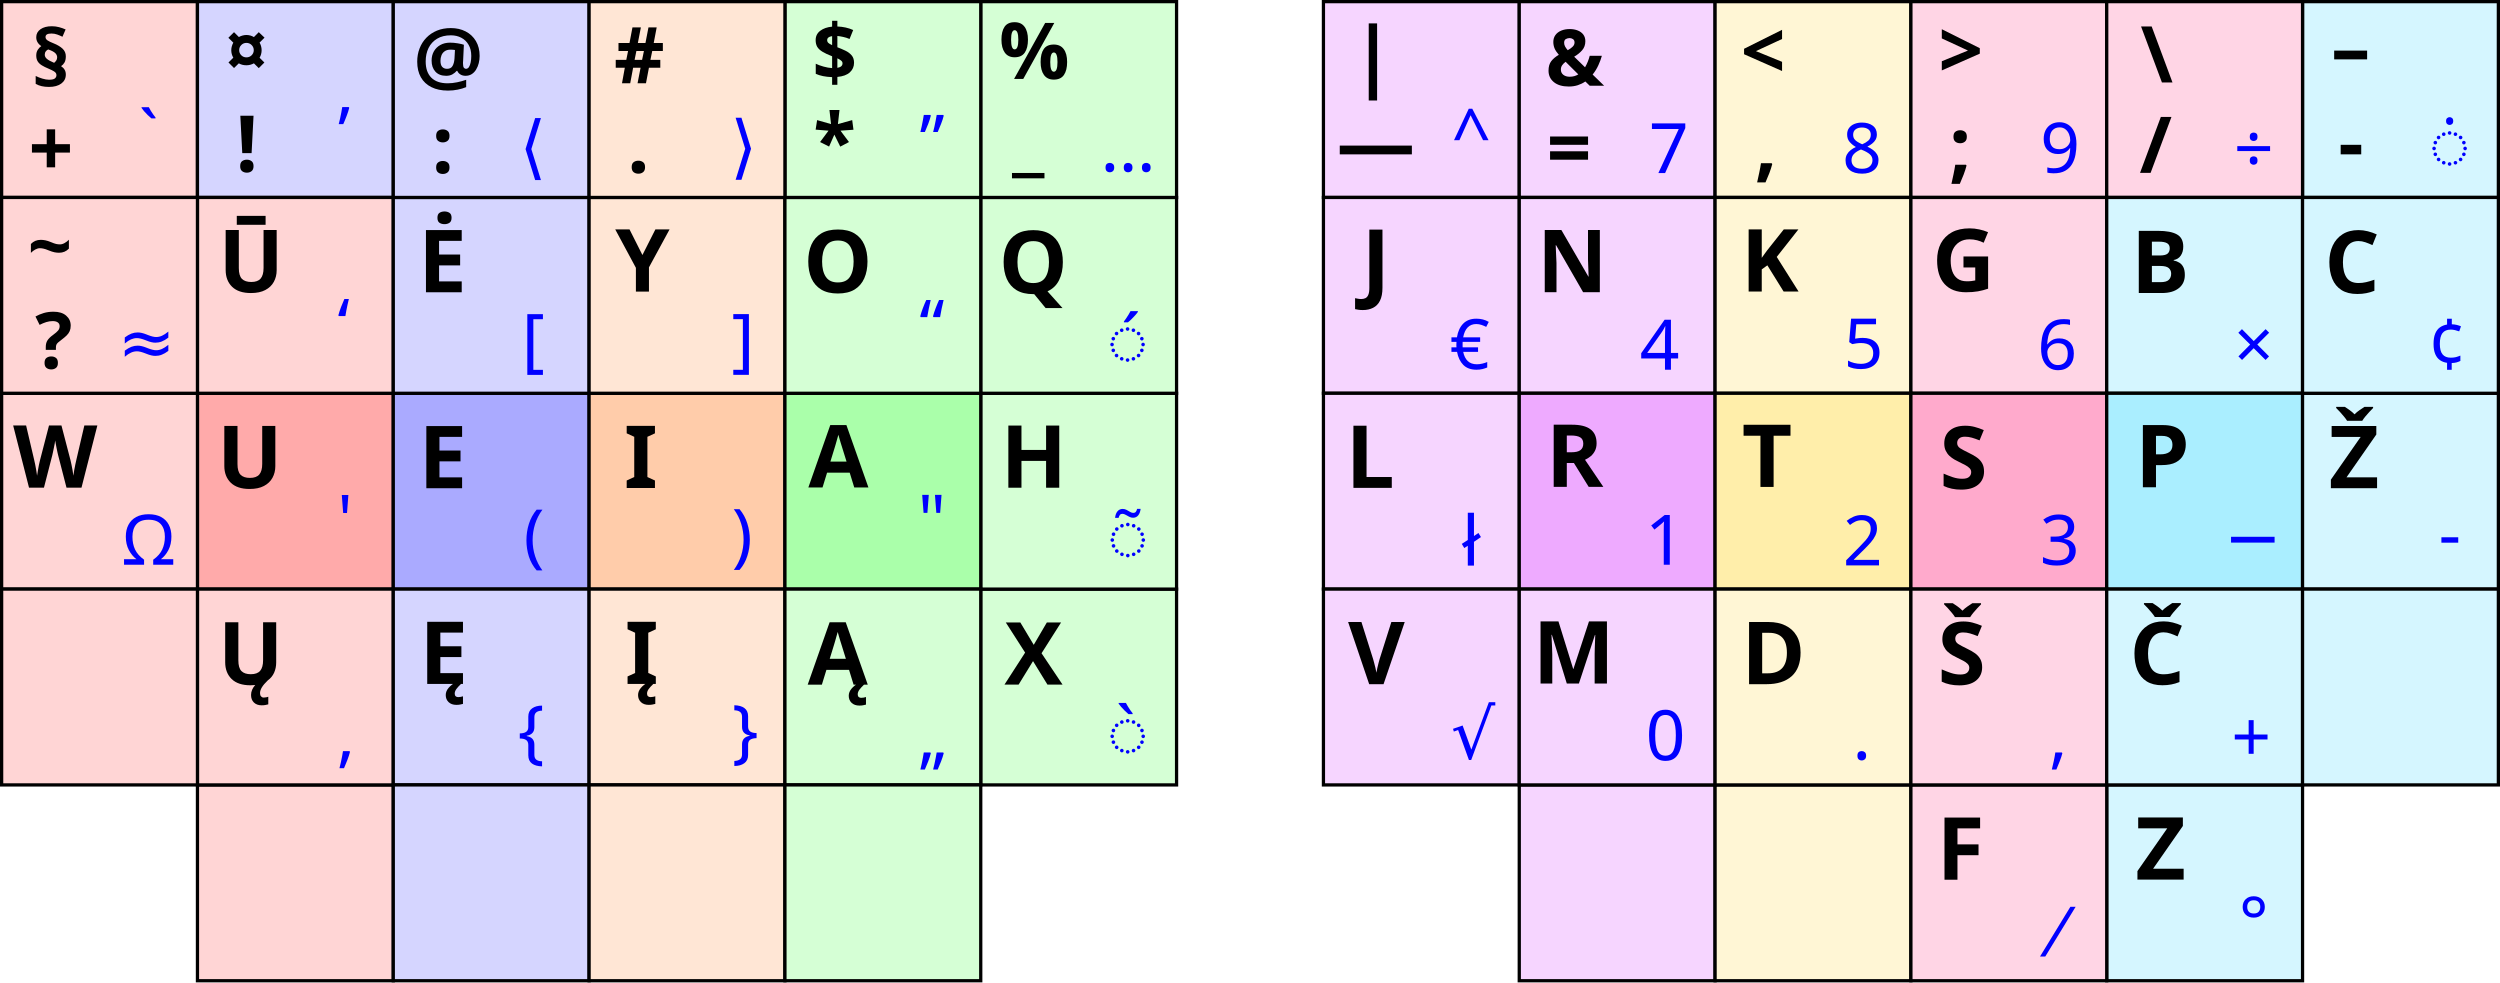
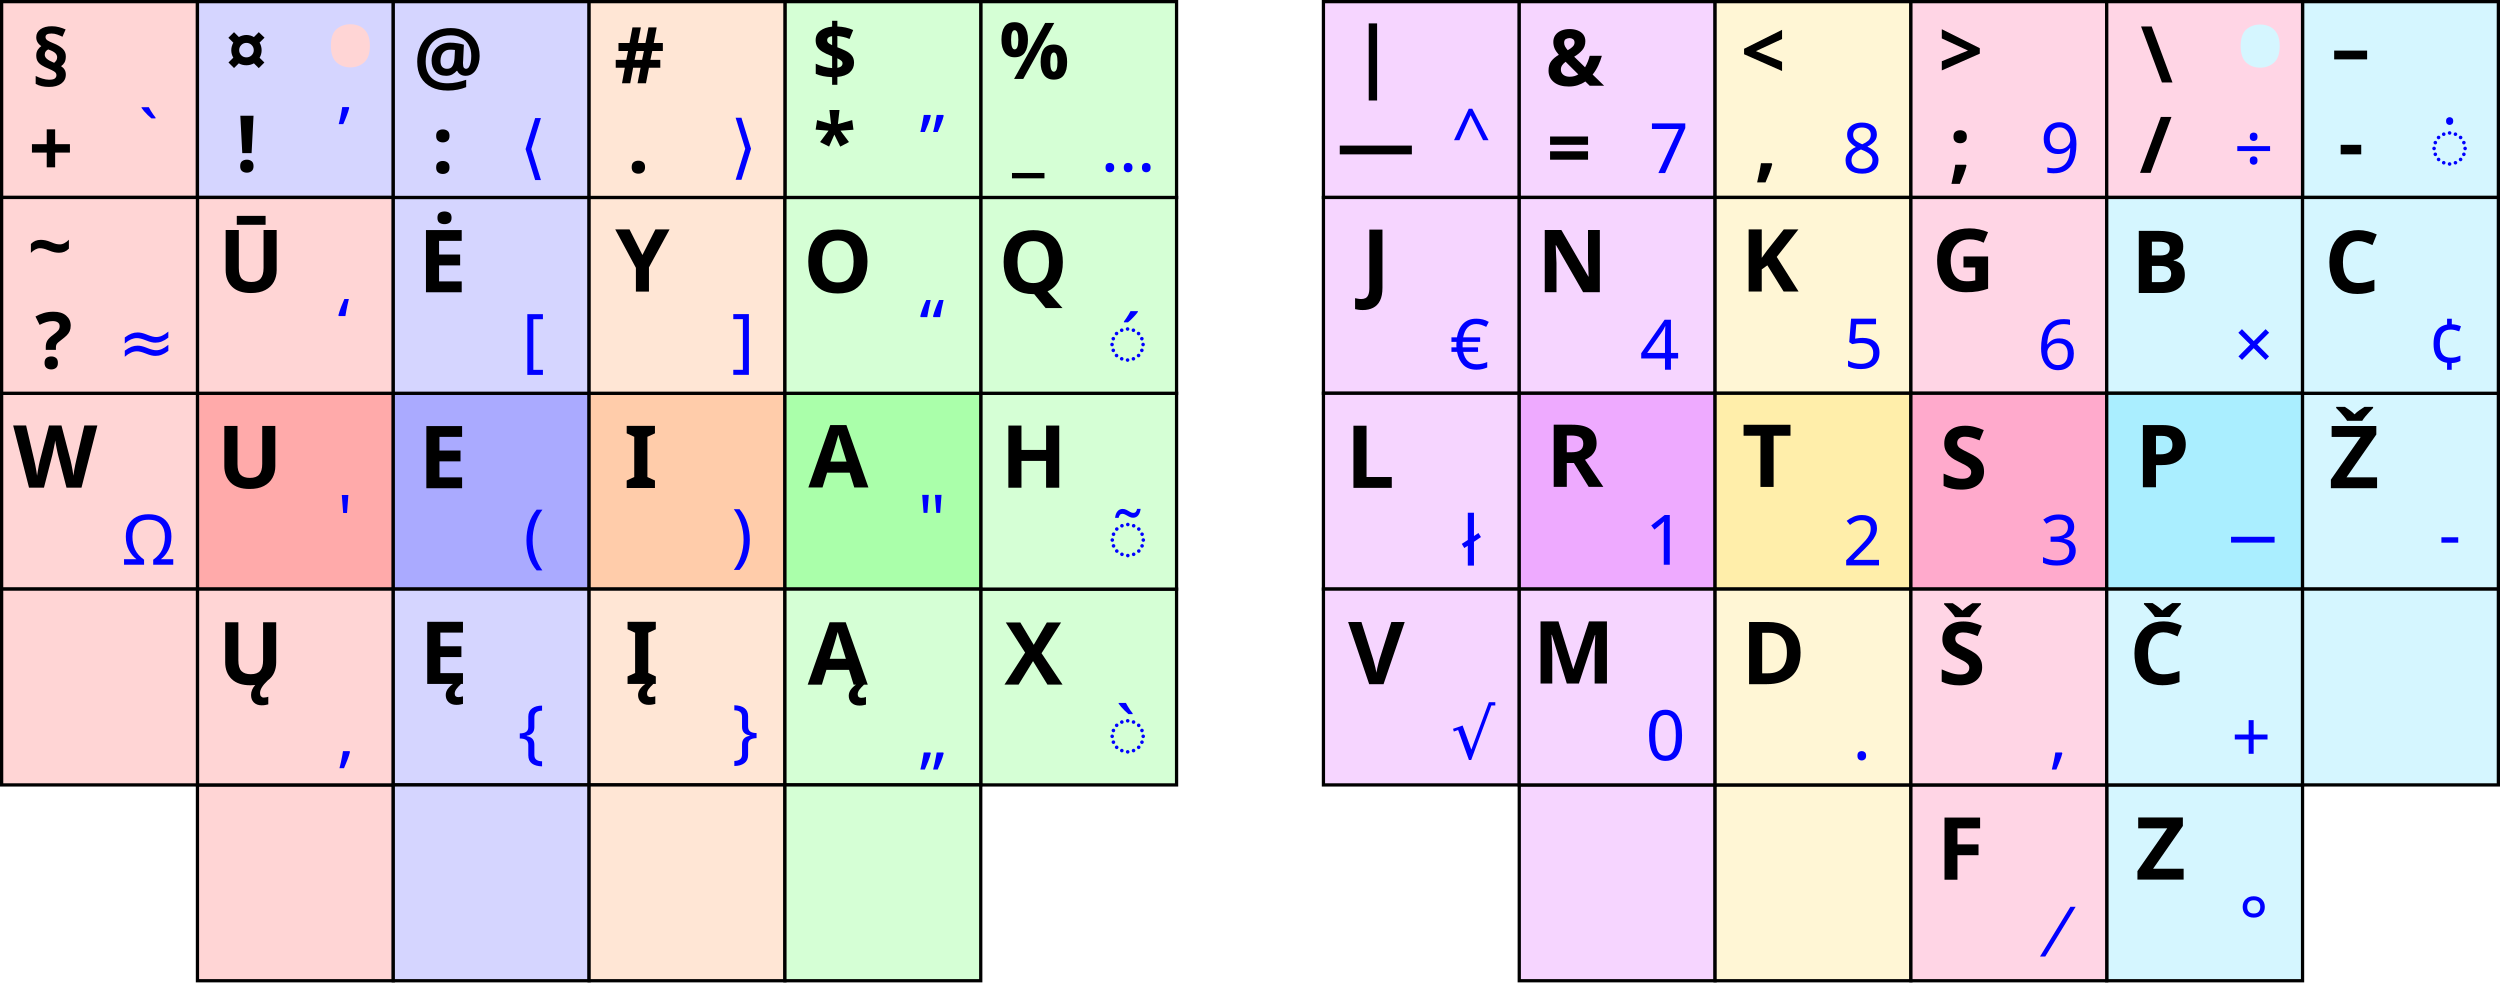
<svg xmlns="http://www.w3.org/2000/svg" width="766" height="301" version="1.0">
  <defs>
    <path id="a" d="M97.5 330H855v202.5H97.5z" />
  </defs>
  <path d="M60.5 240.5h60v60h-60z" fill="#ffd5d5" fill-rule="evenodd" stroke="#000" />
  <path d="M465.5 240.5h60v60h-60z" fill="#f6d5ff" fill-rule="evenodd" stroke="#000" />
  <path d="M525.5 240.5h60v60h-60z" fill="#fff6d5" fill-rule="evenodd" stroke="#000" />
  <text style="line-height:1.25;-inkscape-font-specification:'Noto Sans, Semi-Bold'" x="90" y="202.5" font-weight="600" font-size="24" font-family="Noto Sans" transform="translate(-14.5 .5)" />
  <path d="M705.5.5h60v60h-60z" fill="#d5f6ff" fill-rule="evenodd" stroke="#000" />
  <text style="line-height:1.25;-inkscape-font-specification:'Noto Sans, Semi-Bold'" x="730.964" y="51.763" font-weight="600" font-size="24" font-family="Noto Sans" transform="translate(-14.5 .5)">
    <tspan x="730.964" y="51.763">-</tspan>
  </text>
  <text style="line-height:1.25;-inkscape-font-specification:'Noto Sans, Semi-Bold'" x="728.739" y="22.799" font-weight="600" font-size="24" font-family="Noto Sans" transform="translate(-14.5 .5)">
    <tspan x="728.739" y="22.799">–</tspan>
  </text>
  <text style="line-height:1.25;-inkscape-font-specification:'Noto Sans, Normal';font-variant-ligatures:normal;font-variant-caps:normal;font-variant-numeric:normal;font-variant-east-asian:normal" x="758.717" y="51.2" font-weight="400" font-size="21.333" font-family="Noto Sans" fill="#00f" transform="translate(-14.5 .5)">
    <tspan x="758.717" y="51.2" style="-inkscape-font-specification:'Noto Sans, Normal';font-variant-ligatures:normal;font-variant-caps:normal;font-variant-numeric:normal;font-variant-east-asian:normal">̇</tspan>
  </text>
  <path d="M.5.5h60v60H.5z" fill="#ffd5d5" fill-rule="evenodd" stroke="#000" />
  <text style="line-height:1.25;-inkscape-font-specification:'Noto Sans, Semi-Bold'" x="23.253" y="53.424" font-weight="600" font-size="24" font-family="Noto Sans" transform="translate(-14.5 .5)">
    <tspan x="23.253" y="53.424">+</tspan>
  </text>
  <text style="line-height:1.25;-inkscape-font-specification:'Noto Sans, Semi-Bold'" x="24.183" y="25.899" font-weight="600" font-size="24" font-family="Noto Sans" transform="translate(-14.5 .5)">
    <tspan x="24.183" y="25.899">§</tspan>
  </text>
  <text style="line-height:1.25;-inkscape-font-specification:'Noto Sans, Semi-Bold'" x="57.012" y="48.692" font-weight="600" font-size="24" font-family="Noto Sans" fill="#00f" transform="translate(-14.5 .5)">
    <tspan x="57.012" y="48.692" style="-inkscape-font-specification:'Noto Sans, Normal';font-variant-ligatures:normal;font-variant-caps:normal;font-variant-numeric:normal;font-variant-east-asian:normal" font-weight="400" font-size="21.333">`</tspan>
  </text>
  <text style="line-height:1.25;-inkscape-font-specification:'Noto Sans, Semi-Bold'" x="45" y="7.5" font-weight="600" font-size="24" font-family="Noto Sans" transform="translate(-14.5 .5)" />
  <path d="M60.5.5h60v60h-60z" fill="#d5d5ff" fill-rule="evenodd" stroke="#000" />
+   <text style="line-height:1.25;-inkscape-font-specification:'Noto Sans, Semi-Bold'" x="113.835" y="29.118" font-weight="600" font-size="24" font-family="Noto Sans" letter-spacing=".01" fill="#ffd5d5" transform="translate(-14.5 .5)">
+     <tspan x="113.835" y="29.118" style="-inkscape-font-specification:'Noto Sans, Semi-Bold';font-variant-ligatures:normal;font-variant-caps:normal;font-variant-numeric:normal;font-variant-east-asian:normal" font-size="42.667">•</tspan>
+   </text>
  <text style="line-height:1.25;-inkscape-font-specification:'Noto Sans, Semi-Bold'" x="118.034" y="47.534" font-weight="600" font-size="24" font-family="Noto Sans" fill="#00f" transform="translate(-14.5 .5)">
    <tspan x="118.034" y="47.534" style="-inkscape-font-specification:'Noto Sans, Normal';font-variant-ligatures:normal;font-variant-caps:normal;font-variant-numeric:normal;font-variant-east-asian:normal" font-weight="400" font-size="21.333">’</tspan>
  </text>
  <text style="line-height:1.25;-inkscape-font-specification:'Noto Sans, Semi-Bold'" x="86.714" y="52.097" font-weight="600" font-size="24" font-family="Noto Sans" transform="translate(-14.5 .5)">
    <tspan x="86.714" y="52.097">!</tspan>
  </text>
  <text style="line-height:1.25;-inkscape-font-specification:'Noto Sans, Semi-Bold'" x="83.16" y="23.345" font-weight="600" font-size="24" font-family="Noto Sans" transform="translate(-14.5 .5)">
    <tspan x="83.16" y="23.345">¤</tspan>
  </text>
  <path d="M405.5.5h60v60h-60z" fill="#f6d5ff" fill-rule="evenodd" stroke="#000" />
  <text style="line-height:1.25;-inkscape-font-specification:'Noto Sans, Semi-Bold'" x="424.051" y="51.905" font-weight="600" font-size="24" font-family="Noto Sans" transform="translate(-14.5 .5)">
    <tspan x="424.051" y="51.905">—</tspan>
  </text>
  <text style="line-height:1.25;-inkscape-font-specification:'Noto Sans, Semi-Bold'" x="428.551" y="24.839" font-weight="600" font-size="24" font-family="Noto Sans" transform="translate(-14.5 .5)">
    <tspan x="428.551" y="24.839">|</tspan>
  </text>
  <text style="line-height:1.25;-inkscape-font-specification:'Noto Sans, Semi-Bold'" x="459.201" y="48.147" font-weight="600" font-size="24" font-family="Noto Sans" fill="#00f" transform="translate(-14.5 .5)">
    <tspan x="459.201" y="48.147" style="-inkscape-font-specification:'Noto Sans, Normal';font-variant-ligatures:normal;font-variant-caps:normal;font-variant-numeric:normal;font-variant-east-asian:normal" font-weight="400" font-size="21.333">^</tspan>
  </text>
  <path d="M465.5.5h60v60h-60z" fill="#f6d5ff" fill-rule="evenodd" stroke="#000" />
  <text style="line-height:1.25;-inkscape-font-specification:'Noto Sans, Semi-Bold'" x="488.406" y="53.324" font-weight="600" font-size="24" font-family="Noto Sans" transform="translate(-14.5 .5)">
    <tspan x="488.406" y="53.324">=</tspan>
  </text>
  <text style="line-height:1.25;-inkscape-font-specification:'Noto Sans, Semi-Bold'" x="488.014" y="25.779" font-weight="600" font-size="24" font-family="Noto Sans" transform="translate(-14.5 .5)">
    <tspan x="488.014" y="25.779">&amp;</tspan>
  </text>
  <text style="line-height:1.25;-inkscape-font-specification:'Noto Sans, Semi-Bold'" x="519.715" y="52.534" font-weight="600" font-size="24" font-family="Noto Sans" fill="#00f" transform="translate(-14.5 .5)">
    <tspan x="519.715" y="52.534" style="-inkscape-font-specification:'Noto Sans, Normal';font-variant-ligatures:normal;font-variant-caps:normal;font-variant-numeric:normal;font-variant-east-asian:normal" font-weight="400" font-size="21.333">7</tspan>
  </text>
  <path d="M525.5.5h60v60h-60z" fill="#fff6d5" fill-rule="evenodd" stroke="#000" />
  <text style="line-height:1.25;-inkscape-font-specification:'Noto Sans, Semi-Bold'" x="578.928" y="52.491" font-weight="600" font-size="24" font-family="Noto Sans" fill="#00f" transform="translate(-14.5 .5)">
    <tspan x="578.928" y="52.491" style="-inkscape-font-specification:'Noto Sans, Normal';font-variant-ligatures:normal;font-variant-caps:normal;font-variant-numeric:normal;font-variant-east-asian:normal" font-weight="400" font-size="21.333">8</tspan>
  </text>
  <text style="line-height:1.25;-inkscape-font-specification:'Noto Sans, Semi-Bold'" x="552.135" y="52.291" font-weight="600" font-size="24" font-family="Noto Sans" transform="translate(-14.5 .5)">
    <tspan x="552.135" y="52.291">,</tspan>
  </text>
  <text style="line-height:1.25;-inkscape-font-specification:'Noto Sans, Semi-Bold'" x="547.853" y="23.633" font-weight="600" font-size="24" font-family="Noto Sans" transform="translate(-14.5 .5)">
    <tspan x="547.853" y="23.633">&lt;</tspan>
  </text>
  <path d="M585.5.5h60v60h-60z" fill="#ffd5e5" fill-rule="evenodd" stroke="#000" />
  <text style="line-height:1.25;-inkscape-font-specification:'Noto Sans, Semi-Bold'" x="611.669" y="52.75" font-weight="600" font-size="24" font-family="Noto Sans" transform="translate(-14.5 .5)">
    <tspan x="611.669" y="52.75">;</tspan>
  </text>
  <text style="line-height:1.25;-inkscape-font-specification:'Noto Sans, Semi-Bold'" x="608.438" y="23.454" font-weight="600" font-size="24" font-family="Noto Sans" transform="translate(-14.5 .5)">
    <tspan x="608.438" y="23.454">&gt;</tspan>
  </text>
  <text style="line-height:1.25;-inkscape-font-specification:'Noto Sans, Semi-Bold'" x="639.629" y="52.387" font-weight="600" font-size="24" font-family="Noto Sans" fill="#00f" transform="translate(-14.5 .5)">
    <tspan x="639.629" y="52.387" style="-inkscape-font-specification:'Noto Sans, Normal';font-variant-ligatures:normal;font-variant-caps:normal;font-variant-numeric:normal;font-variant-east-asian:normal" font-weight="400" font-size="21.333">9</tspan>
  </text>
  <path d="M645.5.5h60v60h-60z" fill="#ffd5e5" fill-rule="evenodd" stroke="#000" />
  <text style="line-height:1.25;-inkscape-font-specification:'Noto Sans, Semi-Bold'" x="670.039" y="52.459" font-weight="600" font-size="24" font-family="Noto Sans" transform="translate(-14.5 .5)">
    <tspan x="670.039" y="52.459">/</tspan>
  </text>
  <text style="line-height:1.25;-inkscape-font-specification:'Noto Sans, Semi-Bold'" x="670.382" y="24.759" font-weight="600" font-size="24" font-family="Noto Sans" transform="translate(-14.5 .5)">
    <tspan x="670.382" y="24.759">\</tspan>
  </text>
  <text style="line-height:1.25;-inkscape-font-specification:'Noto Sans, Semi-Bold'" x="698.946" y="52.557" font-weight="600" font-size="24" font-family="Noto Sans" fill="#00f" transform="translate(-14.5 .5)">
    <tspan x="698.946" y="52.557" style="-inkscape-font-specification:'Noto Sans, Normal';font-variant-ligatures:normal;font-variant-caps:normal;font-variant-numeric:normal;font-variant-east-asian:normal" font-weight="400" font-size="21.333">÷</tspan>
  </text>
  <path d="M300.5 180.5h60v60h-60z" fill="#d5ffd5" fill-rule="evenodd" stroke="#000" />
  <text style="line-height:1.25;-inkscape-font-specification:'Noto Sans, Semi-Bold'" x="322.271" y="209.27" font-weight="600" font-size="26.667" font-family="Noto Sans" transform="translate(-14.5 .5)">
    <tspan x="322.271" y="209.27">X</tspan>
  </text>
  <text style="line-height:1.25;-inkscape-font-specification:'Noto Sans, Normal';font-variant-ligatures:normal;font-variant-caps:normal;font-variant-numeric:normal;font-variant-east-asian:normal" x="353.688" y="231.315" font-weight="400" font-size="21.333" font-family="Noto Sans" fill="#00f" transform="translate(-14.5 .5)">
    <tspan x="353.688" y="231.315" style="-inkscape-font-specification:'Noto Sans, Normal';font-variant-ligatures:normal;font-variant-caps:normal;font-variant-numeric:normal;font-variant-east-asian:normal">̀</tspan>
  </text>
  <path d="M300.5 120.5h60v60h-60z" fill="#d5ffd5" fill-rule="evenodd" stroke="#000" />
  <text style="line-height:1.25;-inkscape-font-specification:'Noto Sans, Semi-Bold'" x="321.053" y="148.936" font-weight="600" font-size="26.667" font-family="Noto Sans" transform="translate(-14.5 .5)">
    <tspan x="321.053" y="148.936">H</tspan>
  </text>
  <text style="line-height:1.25;-inkscape-font-specification:'Noto Sans, Normal';font-variant-ligatures:normal;font-variant-caps:normal;font-variant-numeric:normal;font-variant-east-asian:normal" x="353.724" y="171.176" font-weight="400" font-size="21.333" font-family="Noto Sans" fill="#00f" transform="translate(-14.5 .5)">
    <tspan x="353.724" y="171.176" style="-inkscape-font-specification:'Noto Sans, Normal';font-variant-ligatures:normal;font-variant-caps:normal;font-variant-numeric:normal;font-variant-east-asian:normal">̃</tspan>
  </text>
  <path d="M300.5 60.5h60v60h-60z" fill="#d5ffd5" fill-rule="evenodd" stroke="#000" />
  <text style="line-height:1.25;-inkscape-font-specification:'Noto Sans, Semi-Bold'" x="320.467" y="89.353" font-weight="600" font-size="26.667" font-family="Noto Sans" transform="translate(-14.5 .5)">
    <tspan x="320.467" y="89.353">Q</tspan>
  </text>
  <text style="line-height:1.25;-inkscape-font-specification:'Noto Sans, Semi-Bold'" x="353.65" y="111.271" font-weight="600" font-size="24" font-family="Noto Sans" fill="#00f" transform="translate(-14.5 .5)">
    <tspan x="353.65" y="111.271" style="-inkscape-font-specification:'Noto Sans, Normal';font-variant-ligatures:normal;font-variant-caps:normal;font-variant-numeric:normal;font-variant-east-asian:normal" font-weight="400" font-size="21.333">́</tspan>
  </text>
  <path d="M60.5 120.5h60v60h-60z" fill="#faa" fill-rule="evenodd" stroke="#000" />
  <text style="line-height:1.25;-inkscape-font-specification:'Noto Sans, Semi-Bold'" x="80.967" y="149.054" font-weight="600" font-size="26.667" font-family="Noto Sans" transform="translate(-14.5 .5)">
    <tspan x="80.967" y="149.054">U</tspan>
  </text>
  <text style="line-height:1.25;-inkscape-font-specification:'Noto Sans, Normal';font-variant-ligatures:normal;font-variant-caps:normal;font-variant-numeric:normal;font-variant-east-asian:normal" x="117.835" y="166.394" font-weight="400" font-size="21.333" font-family="Noto Sans" fill="#00f" transform="translate(-14.5 .5)">
    <tspan x="117.835" y="166.394" style="-inkscape-font-specification:'Noto Sans, Normal';font-variant-ligatures:normal;font-variant-caps:normal;font-variant-numeric:normal;font-variant-east-asian:normal">'</tspan>
  </text>
  <path d="M120.5 120.5h60v60h-60z" fill="#aaf" fill-rule="evenodd" stroke="#000" />
  <text style="line-height:1.25;-inkscape-font-specification:'Noto Sans, Semi-Bold'" x="142.726" y="149.092" font-weight="600" font-size="26.667" font-family="Noto Sans" transform="translate(-14.5 .5)">
    <tspan x="142.726" y="149.092">E</tspan>
  </text>
  <text style="line-height:1.25;-inkscape-font-specification:'Noto Sans, Normal';font-variant-ligatures:normal;font-variant-caps:normal;font-variant-numeric:normal;font-variant-east-asian:normal" x="174.94" y="170.89" font-weight="400" font-size="21.333" font-family="Noto Sans" fill="#00f" transform="translate(-14.5 .5)">
    <tspan x="174.94" y="170.89" style="-inkscape-font-specification:'Noto Sans, Normal';font-variant-ligatures:normal;font-variant-caps:normal;font-variant-numeric:normal;font-variant-east-asian:normal">(</tspan>
  </text>
  <path d="M180.5 120.5h60v60h-60z" fill="#fca" fill-rule="evenodd" stroke="#000" />
  <text style="line-height:1.25;-inkscape-font-specification:'Noto Sans, Semi-Bold'" x="205.662" y="149.022" font-weight="600" font-size="26.667" font-family="Noto Sans" transform="translate(-14.5 .5)">
    <tspan x="205.662" y="149.022">I</tspan>
  </text>
  <text style="line-height:1.25;-inkscape-font-specification:'Noto Sans, Normal';font-variant-ligatures:normal;font-variant-caps:normal;font-variant-numeric:normal;font-variant-east-asian:normal" x="238.696" y="170.745" font-weight="400" font-size="21.333" font-family="Noto Sans" fill="#00f" transform="translate(-14.5 .5)">
    <tspan x="238.696" y="170.745" style="-inkscape-font-specification:'Noto Sans, Normal';font-variant-ligatures:normal;font-variant-caps:normal;font-variant-numeric:normal;font-variant-east-asian:normal">)</tspan>
  </text>
  <path d="M240.5 120.5h60v60h-60z" fill="#afa" fill-rule="evenodd" stroke="#000" />
  <text style="line-height:1.25;-inkscape-font-specification:'Noto Sans, Semi-Bold'" x="262.179" y="148.863" font-weight="600" font-size="26.667" font-family="Noto Sans" transform="translate(-14.5 .5)">
    <tspan x="262.179" y="148.863">A</tspan>
  </text>
  <text style="line-height:1.25;-inkscape-font-specification:'Noto Sans, Normal';font-variant-ligatures:normal;font-variant-caps:normal;font-variant-numeric:normal;font-variant-east-asian:normal" x="295.671" y="166.354" font-weight="400" font-size="21.333" font-family="Noto Sans" fill="#00f" transform="translate(-14.5 .5)">
    <tspan x="295.671" y="166.354" style="-inkscape-font-specification:'Noto Sans, Normal';font-variant-ligatures:normal;font-variant-caps:normal;font-variant-numeric:normal;font-variant-east-asian:normal">"</tspan>
  </text>
  <path d="M60.5 180.5h60v60h-60z" fill="#ffd5d5" fill-rule="evenodd" stroke="#000" />
  <text style="line-height:1.25;-inkscape-font-specification:'Noto Sans, Semi-Bold'" x="81.234" y="209.203" font-weight="600" font-size="26.667" font-family="Noto Sans" transform="translate(-14.5 .5)">
    <tspan x="81.234" y="209.203">Ų</tspan>
  </text>
  <text style="line-height:1.25;-inkscape-font-specification:'Noto Sans, Normal';font-variant-ligatures:normal;font-variant-caps:normal;font-variant-numeric:normal;font-variant-east-asian:normal" x="117.855" y="232.13" font-weight="400" font-size="21.333" font-family="Noto Sans" fill="#00f" transform="translate(-14.5 .5)">
    <tspan x="117.855" y="232.13" style="-inkscape-font-specification:'Noto Sans, Normal';font-variant-ligatures:normal;font-variant-caps:normal;font-variant-numeric:normal;font-variant-east-asian:normal">‚</tspan>
  </text>
  <path d="M120.5 180.5h60v60h-60z" fill="#d5d5ff" fill-rule="evenodd" stroke="#000" />
  <text style="line-height:1.25;-inkscape-font-specification:'Noto Sans, Semi-Bold'" x="142.995" y="209.065" font-weight="600" font-size="26.667" font-family="Noto Sans" transform="translate(-14.5 .5)">
    <tspan x="142.995" y="209.065">Ę</tspan>
  </text>
  <text style="line-height:1.25;-inkscape-font-specification:'Noto Sans, Normal';font-variant-ligatures:normal;font-variant-caps:normal;font-variant-numeric:normal;font-variant-east-asian:normal" x="173.169" y="230.933" font-weight="400" font-size="21.333" font-family="Noto Sans" fill="#00f" transform="translate(-14.5 .5)">
    <tspan x="173.169" y="230.933" style="-inkscape-font-specification:'Noto Sans, Normal';font-variant-ligatures:normal;font-variant-caps:normal;font-variant-numeric:normal;font-variant-east-asian:normal">{</tspan>
  </text>
  <path d="M180.5 180.5h60v60h-60z" fill="#ffe6d5" fill-rule="evenodd" stroke="#000" />
  <text style="line-height:1.25;-inkscape-font-specification:'Noto Sans, Semi-Bold'" x="205.925" y="209.061" font-weight="600" font-size="26.667" font-family="Noto Sans" transform="translate(-14.5 .5)">
    <tspan x="205.925" y="209.061">Į</tspan>
  </text>
  <text style="line-height:1.25;-inkscape-font-specification:'Noto Sans, Normal';font-variant-ligatures:normal;font-variant-caps:normal;font-variant-numeric:normal;font-variant-east-asian:normal" x="238.813" y="230.823" font-weight="400" font-size="21.333" font-family="Noto Sans" fill="#00f" transform="translate(-14.5 .5)">
    <tspan x="238.813" y="230.823" style="-inkscape-font-specification:'Noto Sans, Normal';font-variant-ligatures:normal;font-variant-caps:normal;font-variant-numeric:normal;font-variant-east-asian:normal">}</tspan>
  </text>
  <path d="M240.5 180.5h60v60h-60z" fill="#d5ffd5" fill-rule="evenodd" stroke="#000" />
  <text style="line-height:1.25;-inkscape-font-specification:'Noto Sans, Semi-Bold'" x="261.976" y="209.283" font-weight="600" font-size="26.667" font-family="Noto Sans" transform="translate(-14.5 .5)">
    <tspan x="261.976" y="209.283">Ą</tspan>
  </text>
  <text style="line-height:1.25;-inkscape-font-specification:'Noto Sans, Normal';font-variant-ligatures:normal;font-variant-caps:normal;font-variant-numeric:normal;font-variant-east-asian:normal" x="295.845" y="232.54" font-weight="400" font-size="21.333" font-family="Noto Sans" fill="#00f" transform="translate(-14.5 .5)">
    <tspan x="295.845" y="232.54" style="-inkscape-font-specification:'Noto Sans, Normal';font-variant-ligatures:normal;font-variant-caps:normal;font-variant-numeric:normal;font-variant-east-asian:normal">„</tspan>
  </text>
  <path d="M60.5 60.5h60v60h-60z" fill="#ffd5d5" fill-rule="evenodd" stroke="#000" />
  <text style="line-height:1.25;-inkscape-font-specification:'Noto Sans, Semi-Bold';font-variant-ligatures:normal;font-variant-caps:normal;font-variant-numeric:normal;font-variant-east-asian:normal" x="81.377" y="89.022" font-weight="600" font-size="26.667" font-family="Noto Sans" transform="translate(-14.5 .5)">
    <tspan x="81.377" y="89.022">Ū</tspan>
  </text>
  <text style="line-height:1.25;-inkscape-font-specification:'Noto Sans, Semi-Bold'" x="117.92" y="106.346" font-weight="600" font-size="24" font-family="Noto Sans" fill="#00f" transform="translate(-14.5 .5)">
    <tspan x="117.92" y="106.346" style="-inkscape-font-specification:'Noto Sans, Normal';font-variant-ligatures:normal;font-variant-caps:normal;font-variant-numeric:normal;font-variant-east-asian:normal" font-weight="400" font-size="21.333">‘</tspan>
  </text>
  <path d="M120.5 60.5h60v60h-60z" fill="#d5d5ff" fill-rule="evenodd" stroke="#000" />
  <text style="line-height:1.25;-inkscape-font-specification:'Noto Sans, Semi-Bold'" x="142.611" y="89.043" font-weight="600" font-size="26.667" font-family="Noto Sans" transform="translate(-14.5 .5)">
    <tspan x="142.611" y="89.043">Ė</tspan>
  </text>
  <text style="line-height:1.25;-inkscape-font-specification:'Noto Sans, Semi-Bold'" x="174.366" y="110.991" font-weight="600" font-size="24" font-family="Noto Sans" fill="#00f" transform="translate(-14.5 .5)">
    <tspan x="174.366" y="110.991" style="-inkscape-font-specification:'Noto Sans, Normal';font-variant-ligatures:normal;font-variant-caps:normal;font-variant-numeric:normal;font-variant-east-asian:normal" font-weight="400" font-size="21.333">[</tspan>
  </text>
  <path d="M180.5 60.5h60v60h-60z" fill="#ffe6d5" fill-rule="evenodd" stroke="#000" />
  <text style="line-height:1.25;-inkscape-font-specification:'Noto Sans, Semi-Bold'" x="203.01" y="88.838" font-weight="600" font-size="26.667" font-family="Noto Sans" transform="translate(-14.5 .5)">
    <tspan x="203.01" y="88.838">Y</tspan>
  </text>
  <text style="line-height:1.25;-inkscape-font-specification:'Noto Sans, Semi-Bold'" x="238.649" y="110.978" font-weight="600" font-size="24" font-family="Noto Sans" fill="#00f" transform="translate(-14.5 .5)">
    <tspan x="238.649" y="110.978" style="-inkscape-font-specification:'Noto Sans, Normal';font-variant-ligatures:normal;font-variant-caps:normal;font-variant-numeric:normal;font-variant-east-asian:normal" font-weight="400" font-size="21.333">]</tspan>
  </text>
  <path d="M240.5 60.5h60v60h-60z" fill="#d5ffd5" fill-rule="evenodd" stroke="#000" />
  <text style="line-height:1.25;-inkscape-font-specification:'Noto Sans, Semi-Bold'" x="260.609" y="89.162" font-weight="600" font-size="26.667" font-family="Noto Sans" transform="translate(-14.5 .5)">
    <tspan x="260.609" y="89.162">O</tspan>
  </text>
  <text style="line-height:1.25;-inkscape-font-specification:'Noto Sans, Semi-Bold'" x="296.211" y="106.666" font-weight="600" font-size="24" font-family="Noto Sans" fill="#00f" transform="translate(-14.5 .5)">
    <tspan x="296.211" y="106.666" style="-inkscape-font-specification:'Noto Sans, Normal';font-variant-ligatures:normal;font-variant-caps:normal;font-variant-numeric:normal;font-variant-east-asian:normal" font-weight="400" font-size="21.333">“</tspan>
  </text>
  <path d="M405.5 60.5h60v60h-60z" fill="#f6d5ff" fill-rule="evenodd" stroke="#000" />
  <text style="line-height:1.25;-inkscape-font-specification:'Noto Sans, Semi-Bold'" x="431.666" y="88.907" font-weight="600" font-size="26.667" font-family="Noto Sans" transform="translate(-14.5 .5)">
    <tspan x="431.666" y="88.907">J</tspan>
  </text>
  <text style="line-height:1.25;-inkscape-font-specification:'Noto Sans, Semi-Bold'" x="458.733" y="112.567" font-weight="600" font-size="24" font-family="Noto Sans" fill="#00f" transform="translate(-14.5 .5)">
    <tspan x="458.733" y="112.567" style="-inkscape-font-specification:'Noto Sans, Normal';font-variant-ligatures:normal;font-variant-caps:normal;font-variant-numeric:normal;font-variant-east-asian:normal" font-weight="400" font-size="21.333">€</tspan>
  </text>
  <path d="M465.5 60.5h60v60h-60z" fill="#f6d5ff" fill-rule="evenodd" stroke="#000" />
  <text style="line-height:1.25;-inkscape-font-specification:'Noto Sans, Semi-Bold'" x="485.405" y="89.028" font-weight="600" font-size="26.667" font-family="Noto Sans" transform="translate(-14.5 .5)">
    <tspan x="485.405" y="89.028">N</tspan>
  </text>
  <text style="line-height:1.25;-inkscape-font-specification:'Noto Sans, Semi-Bold'" x="516.915" y="112.789" font-weight="600" font-size="24" font-family="Noto Sans" fill="#00f" transform="translate(-14.5 .5)">
    <tspan x="516.915" y="112.789" style="-inkscape-font-specification:'Noto Sans, Normal';font-variant-ligatures:normal;font-variant-caps:normal;font-variant-numeric:normal;font-variant-east-asian:normal" font-weight="400" font-size="21.333">4</tspan>
  </text>
  <path d="M525.5 60.5h60v60h-60z" fill="#fff6d5" fill-rule="evenodd" stroke="#000" />
  <text style="line-height:1.25;-inkscape-font-specification:'Noto Sans, Semi-Bold'" x="547.878" y="88.832" font-weight="600" font-size="26.667" font-family="Noto Sans" transform="translate(-14.5 .5)">
    <tspan x="547.878" y="88.832">K</tspan>
  </text>
  <text style="line-height:1.25;-inkscape-font-specification:'Noto Sans, Semi-Bold'" x="579.395" y="112.373" font-weight="600" font-size="24" font-family="Noto Sans" fill="#00f" transform="translate(-14.5 .5)">
    <tspan x="579.395" y="112.373" style="-inkscape-font-specification:'Noto Sans, Normal';font-variant-ligatures:normal;font-variant-caps:normal;font-variant-numeric:normal;font-variant-east-asian:normal" font-weight="400" font-size="21.333">5</tspan>
  </text>
  <path d="M585.5 60.5h60v60h-60z" fill="#ffd5e5" fill-rule="evenodd" stroke="#000" />
  <text style="line-height:1.25;-inkscape-font-specification:'Noto Sans, Semi-Bold'" x="606.485" y="88.781" font-weight="600" font-size="26.667" font-family="Noto Sans" transform="translate(-14.5 .5)">
    <tspan x="606.485" y="88.781">G</tspan>
  </text>
  <text style="line-height:1.25;-inkscape-font-specification:'Noto Sans, Semi-Bold'" x="638.719" y="112.715" font-weight="600" font-size="24" font-family="Noto Sans" fill="#00f" transform="translate(-14.5 .5)">
    <tspan x="638.719" y="112.715" style="-inkscape-font-specification:'Noto Sans, Normal';font-variant-ligatures:normal;font-variant-caps:normal;font-variant-numeric:normal;font-variant-east-asian:normal" font-weight="400" font-size="21.333">6</tspan>
  </text>
  <path d="M645.5 60.5h60v60h-60z" fill="#d5f6ff" fill-rule="evenodd" stroke="#000" />
  <text style="line-height:1.25;-inkscape-font-specification:'Noto Sans, Semi-Bold'" x="667.417" y="89.279" font-weight="600" font-size="26.667" font-family="Noto Sans" transform="translate(-14.5 .5)">
    <tspan x="667.417" y="89.279">B</tspan>
  </text>
  <text style="line-height:1.25;-inkscape-font-specification:'Noto Sans, Semi-Bold'" x="698.963" y="112.602" font-weight="600" font-size="24" font-family="Noto Sans" fill="#00f" transform="translate(-14.5 .5)">
    <tspan x="698.963" y="112.602" style="-inkscape-font-specification:'Noto Sans, Normal';font-variant-ligatures:normal;font-variant-caps:normal;font-variant-numeric:normal;font-variant-east-asian:normal" font-weight="400" font-size="21.333">×</tspan>
  </text>
  <path d="M405.5 120.5h60v60h-60z" fill="#f6d5ff" fill-rule="evenodd" stroke="#000" />
  <text style="line-height:1.25;-inkscape-font-specification:'Noto Sans, Semi-Bold'" x="426.786" y="148.985" font-weight="600" font-size="26.667" font-family="Noto Sans" transform="translate(-14.5 .5)">
    <tspan x="426.786" y="148.985">L</tspan>
  </text>
  <text style="line-height:1.25;-inkscape-font-specification:'Noto Sans, Normal';font-variant-ligatures:normal;font-variant-caps:normal;font-variant-numeric:normal;font-variant-east-asian:normal" x="462.577" y="172.805" font-weight="400" font-size="21.333" font-family="Noto Sans" fill="#00f" transform="translate(-14.5 .5)">
    <tspan x="462.577" y="172.805" style="-inkscape-font-specification:'Noto Sans, Normal';font-variant-ligatures:normal;font-variant-caps:normal;font-variant-numeric:normal;font-variant-east-asian:normal">ł</tspan>
  </text>
  <path d="M465.5 120.5h60v60h-60z" fill="#eaf" fill-rule="evenodd" stroke="#000" />
  <text style="line-height:1.25;-inkscape-font-specification:'Noto Sans, Semi-Bold'" x="488.148" y="148.671" font-weight="600" font-size="26.667" font-family="Noto Sans" transform="translate(-14.5 .5)">
    <tspan x="488.148" y="148.671">R</tspan>
  </text>
  <text style="line-height:1.25;-inkscape-font-specification:'Noto Sans, Normal';font-variant-ligatures:normal;font-variant-caps:normal;font-variant-numeric:normal;font-variant-east-asian:normal" x="518.544" y="172.531" font-weight="400" font-size="21.333" font-family="Noto Sans" fill="#00f" transform="translate(-14.5 .5)">
    <tspan x="518.544" y="172.531" style="-inkscape-font-specification:'Noto Sans, Normal';font-variant-ligatures:normal;font-variant-caps:normal;font-variant-numeric:normal;font-variant-east-asian:normal">1</tspan>
  </text>
  <path d="M525.5 120.5h60v60h-60z" fill="#fea" fill-rule="evenodd" stroke="#000" />
  <text style="line-height:1.25;-inkscape-font-specification:'Noto Sans, Semi-Bold'" x="548.201" y="148.696" font-weight="600" font-size="26.667" font-family="Noto Sans" transform="translate(-14.5 .5)">
    <tspan x="548.201" y="148.696">T</tspan>
  </text>
  <text style="line-height:1.25;-inkscape-font-specification:'Noto Sans, Normal';font-variant-ligatures:normal;font-variant-caps:normal;font-variant-numeric:normal;font-variant-east-asian:normal" x="579.138" y="172.739" font-weight="400" font-size="21.333" font-family="Noto Sans" fill="#00f" transform="translate(-14.5 .5)">
    <tspan x="579.138" y="172.739" style="-inkscape-font-specification:'Noto Sans, Normal';font-variant-ligatures:normal;font-variant-caps:normal;font-variant-numeric:normal;font-variant-east-asian:normal">2</tspan>
  </text>
  <path d="M585.5 120.5h60v60h-60z" fill="#fac" fill-rule="evenodd" stroke="#000" />
  <text style="line-height:1.25;-inkscape-font-specification:'Noto Sans, Semi-Bold'" x="608.785" y="149.257" font-weight="600" font-size="26.667" font-family="Noto Sans" transform="translate(-14.5 .5)">
    <tspan x="608.785" y="149.257">S</tspan>
  </text>
  <text style="line-height:1.25;-inkscape-font-specification:'Noto Sans, Normal';font-variant-ligatures:normal;font-variant-caps:normal;font-variant-numeric:normal;font-variant-east-asian:normal" x="639.524" y="172.565" font-weight="400" font-size="21.333" font-family="Noto Sans" fill="#00f" transform="translate(-14.5 .5)">
    <tspan x="639.524" y="172.565" style="-inkscape-font-specification:'Noto Sans, Normal';font-variant-ligatures:normal;font-variant-caps:normal;font-variant-numeric:normal;font-variant-east-asian:normal">3</tspan>
  </text>
  <path d="M645.5 120.5h60v60h-60z" fill="#aef" fill-rule="evenodd" stroke="#000" />
  <text style="line-height:1.25;-inkscape-font-specification:'Noto Sans, Semi-Bold'" x="668.67" y="148.787" font-weight="600" font-size="26.667" font-family="Noto Sans" transform="translate(-14.5 .5)">
    <tspan x="668.67" y="148.787" style="-inkscape-font-specification:'Noto Sans Semi-Bold'">P</tspan>
  </text>
  <text style="line-height:1.25;-inkscape-font-specification:'Noto Sans, Normal';font-variant-ligatures:normal;font-variant-caps:normal;font-variant-numeric:normal;font-variant-east-asian:normal" x="695.825" y="171.551" font-weight="400" font-size="21.333" font-family="Noto Sans" fill="#00f" transform="translate(-14.5 .5)">
    <tspan x="695.825" y="171.551" style="-inkscape-font-specification:'Noto Sans, Normal';font-variant-ligatures:normal;font-variant-caps:normal;font-variant-numeric:normal;font-variant-east-asian:normal">−</tspan>
  </text>
  <path d="M705.5 120.5h60v60h-60z" fill="#d5f6ff" fill-rule="evenodd" stroke="#000" />
  <text style="line-height:1.25;-inkscape-font-specification:'Noto Sans, Semi-Bold'" x="728.039" y="149.077" font-weight="600" font-size="26.667" font-family="Noto Sans" transform="translate(-14.5 .5)">
    <tspan x="728.039" y="149.077">Ž</tspan>
  </text>
  <text style="line-height:1.25;-inkscape-font-specification:'Noto Sans, Semi-Bold'" x="761.689" y="170.667" font-weight="600" font-size="24" font-family="Noto Sans" fill="#00f" transform="translate(-14.5 .5)">
    <tspan x="761.689" y="170.667" style="-inkscape-font-specification:'Noto Sans, Normal';font-variant-ligatures:normal;font-variant-caps:normal;font-variant-numeric:normal;font-variant-east-asian:normal" font-weight="400" font-size="21.333">-</tspan>
  </text>
  <path d="M645.5 240.5h60v60h-60z" fill="#d5f6ff" fill-rule="evenodd" stroke="#000" />
  <text style="line-height:1.25;-inkscape-font-specification:'Noto Sans, Semi-Bold'" x="668.768" y="269.01" font-weight="600" font-size="26.667" font-family="Noto Sans" transform="translate(-14.5 .5)">
    <tspan x="668.768" y="269.01">Z</tspan>
  </text>
  <text style="line-height:1.25;-inkscape-font-specification:'Noto Sans, Semi-Bold'" x="700.485" y="289.55" font-weight="600" font-size="24" font-family="Noto Sans" fill="#00f" transform="translate(-14.5 .5)">
    <tspan x="700.485" y="289.55" style="-inkscape-font-specification:'Noto Sans, Normal';font-variant-ligatures:normal;font-variant-caps:normal;font-variant-numeric:normal;font-variant-east-asian:normal" font-weight="400" font-size="21.333">°</tspan>
  </text>
  <path d="M585.5 240.5h60v60h-60z" fill="#ffd5e5" fill-rule="evenodd" stroke="#000" />
  <text style="line-height:1.25;-inkscape-font-specification:'Noto Sans, Semi-Bold'" x="607.889" y="269.046" font-weight="600" font-size="26.667" font-family="Noto Sans" transform="translate(-14.5 .5)">
    <tspan x="607.889" y="269.046">F</tspan>
  </text>
  <text style="line-height:1.25;-inkscape-font-specification:'Noto Sans, Semi-Bold'" x="643.646" y="292.575" font-weight="600" font-size="24" font-family="Noto Sans" fill="#00f" transform="translate(-14.5 .5)">
    <tspan x="643.646" y="292.575" style="-inkscape-font-specification:'Noto Sans, Normal';font-variant-ligatures:normal;font-variant-caps:normal;font-variant-numeric:normal;font-variant-east-asian:normal" font-weight="400" font-size="21.333">⁄</tspan>
  </text>
  <path d="M705.5 60.5h60v60h-60z" fill="#d5f6ff" fill-rule="evenodd" stroke="#000" />
  <text style="line-height:1.25;-inkscape-font-specification:'Noto Sans, Semi-Bold'" x="726.673" y="89.311" font-weight="600" font-size="26.667" font-family="Noto Sans" transform="translate(-14.5 .5)">
    <tspan x="726.673" y="89.311">C</tspan>
  </text>
  <text style="line-height:1.25;-inkscape-font-specification:'Noto Sans, Semi-Bold'" x="758.204" y="112.595" font-weight="600" font-size="24" font-family="Noto Sans" fill="#00f" transform="translate(-14.5 .5)">
    <tspan x="758.204" y="112.595" style="-inkscape-font-specification:'Noto Sans, Normal';font-variant-ligatures:normal;font-variant-caps:normal;font-variant-numeric:normal;font-variant-east-asian:normal" font-weight="400" font-size="21.333">¢</tspan>
  </text>
  <path d="M405.5 180.5h60v60h-60z" fill="#f6d5ff" fill-rule="evenodd" stroke="#000" />
  <text style="line-height:1.25;-inkscape-font-specification:'Noto Sans, Semi-Bold'" x="427.561" y="209.127" font-weight="600" font-size="26.667" font-family="Noto Sans" transform="translate(-14.5 .5)">
    <tspan x="427.561" y="209.127">V</tspan>
  </text>
  <text style="line-height:1.25;-inkscape-font-specification:'Noto Sans, Normal';font-variant-ligatures:normal;font-variant-caps:normal;font-variant-numeric:normal;font-variant-east-asian:normal" x="459.065" y="231.952" font-weight="400" font-size="21.333" font-family="Noto Sans" fill="#00f" transform="translate(-14.5 .5)">
    <tspan x="459.065" y="231.952" style="-inkscape-font-specification:'Noto Sans, Normal';font-variant-ligatures:normal;font-variant-caps:normal;font-variant-numeric:normal;font-variant-east-asian:normal">√</tspan>
  </text>
  <path d="M465.5 180.5h60v60h-60z" fill="#f6d5ff" fill-rule="evenodd" stroke="#000" />
  <text style="line-height:1.25;-inkscape-font-specification:'Noto Sans, Semi-Bold'" x="484.119" y="208.942" font-weight="600" font-size="26.667" font-family="Noto Sans" transform="translate(-14.5 .5)">
    <tspan x="484.119" y="208.942">M</tspan>
  </text>
  <text style="line-height:1.25;-inkscape-font-specification:'Noto Sans, Normal';font-variant-ligatures:normal;font-variant-caps:normal;font-variant-numeric:normal;font-variant-east-asian:normal" x="518.726" y="232.427" font-weight="400" font-size="21.333" font-family="Noto Sans" fill="#00f" transform="translate(-14.5 .5)">
    <tspan x="518.726" y="232.427" style="-inkscape-font-specification:'Noto Sans, Normal';font-variant-ligatures:normal;font-variant-caps:normal;font-variant-numeric:normal;font-variant-east-asian:normal">0</tspan>
  </text>
  <path d="M525.5 180.5h60v60h-60z" fill="#fff6d5" fill-rule="evenodd" stroke="#000" />
  <text style="line-height:1.25;-inkscape-font-specification:'Noto Sans, Semi-Bold'" x="548.007" y="209.132" font-weight="600" font-size="26.667" font-family="Noto Sans" transform="translate(-14.5 .5)">
    <tspan x="548.007" y="209.132">D</tspan>
  </text>
  <text style="line-height:1.25;-inkscape-font-specification:'Noto Sans, Normal';font-variant-ligatures:normal;font-variant-caps:normal;font-variant-numeric:normal;font-variant-east-asian:normal" x="582.085" y="232.207" font-weight="400" font-size="21.333" font-family="Noto Sans" fill="#00f" transform="translate(-14.5 .5)">
    <tspan x="582.085" y="232.207" style="-inkscape-font-specification:'Noto Sans, Normal';font-variant-ligatures:normal;font-variant-caps:normal;font-variant-numeric:normal;font-variant-east-asian:normal">.</tspan>
  </text>
  <path d="M585.5 180.5h60v60h-60z" fill="#ffd5e5" fill-rule="evenodd" stroke="#000" />
  <text style="line-height:1.25;-inkscape-font-specification:'Noto Sans, Semi-Bold'" x="608.203" y="209.233" font-weight="600" font-size="26.667" font-family="Noto Sans" transform="translate(-14.5 .5)">
    <tspan x="608.203" y="209.233">Š</tspan>
  </text>
  <text style="line-height:1.25;-inkscape-font-specification:'Noto Sans, Normal';font-variant-ligatures:normal;font-variant-caps:normal;font-variant-numeric:normal;font-variant-east-asian:normal;white-space:pre" x="642.308" y="232.53" font-weight="400" font-size="21.333" font-family="Noto Sans" fill="#00f" transform="translate(-14.5 .5)">
    <tspan x="642.308" y="232.53" style="-inkscape-font-specification:'Noto Sans, Normal';font-variant-ligatures:normal;font-variant-caps:normal;font-variant-numeric:normal;font-variant-east-asian:normal">,</tspan>
  </text>
  <path d="M645.5 180.5h60v60h-60z" fill="#d5f6ff" fill-rule="evenodd" stroke="#000" />
  <text style="line-height:1.25;-inkscape-font-specification:'Noto Sans, Semi-Bold'" x="666.952" y="209.198" font-weight="600" font-size="26.667" font-family="Noto Sans" transform="translate(-14.5 .5)">
    <tspan x="666.952" y="209.198">Č</tspan>
  </text>
  <text style="line-height:1.25;-inkscape-font-specification:'Noto Sans, Semi-Bold'" x="698.174" y="232.84" font-weight="600" font-size="24" font-family="Noto Sans" fill="#00f" transform="translate(-14.5 .5)">
    <tspan x="698.174" y="232.84" style="-inkscape-font-specification:'Noto Sans, Normal';font-variant-ligatures:normal;font-variant-caps:normal;font-variant-numeric:normal;font-variant-east-asian:normal" font-weight="400" font-size="21.333">+</tspan>
  </text>
  <path d="M300.5.5h60v60h-60z" fill="#d5ffd5" fill-rule="evenodd" stroke="#000" />
  <text style="line-height:1.25;-inkscape-font-specification:'Noto Sans, Semi-Bold'" x="324.619" y="50.344" font-weight="600" font-size="24" font-family="Noto Sans" transform="translate(-14.5 .5)">
    <tspan x="324.619" y="50.344">_</tspan>
  </text>
  <text style="line-height:1.25;-inkscape-font-specification:'Noto Sans, Semi-Bold'" x="320.592" y="23.677" font-weight="600" font-size="24" font-family="Noto Sans" transform="translate(-14.5 .5)">
    <tspan x="320.592" y="23.677">%</tspan>
  </text>
  <text style="line-height:1.25;-inkscape-font-specification:'Noto Sans, Semi-Bold'" x="351.704" y="51.987" font-weight="600" font-size="24" font-family="Noto Sans" fill="#00f" transform="translate(-14.5 .5)">
    <tspan x="351.704" y="51.987" style="-inkscape-font-specification:'Noto Sans, Normal';font-variant-ligatures:normal;font-variant-caps:normal;font-variant-numeric:normal;font-variant-east-asian:normal" font-weight="400" font-size="21.333">…</tspan>
  </text>
  <path d="M240.5.5h60v60h-60z" fill="#d5ffd5" fill-rule="evenodd" stroke="#000" />
  <text style="line-height:1.25;-inkscape-font-specification:'Noto Sans, Semi-Bold'" x="263.661" y="51.443" font-weight="600" font-size="24" font-family="Noto Sans" transform="translate(-14.5 .5)">
    <tspan x="263.661" y="51.443">*</tspan>
  </text>
  <text style="line-height:1.25;-inkscape-font-specification:'Noto Sans, Semi-Bold'" x="263.384" y="24.085" font-weight="600" font-size="24" font-family="Noto Sans" transform="translate(-14.5 .5)">
    <tspan x="263.384" y="24.085">$</tspan>
  </text>
  <text style="line-height:1.25;-inkscape-font-specification:'Noto Sans, Semi-Bold'" x="296.254" y="49.948" font-weight="600" font-size="24" font-family="Noto Sans" fill="#00f" transform="translate(-14.5 .5)">
    <tspan x="296.254" y="49.948" style="-inkscape-font-specification:'Noto Sans, Normal';font-variant-ligatures:normal;font-variant-caps:normal;font-variant-numeric:normal;font-variant-east-asian:normal" font-weight="400" font-size="21.333">”</tspan>
  </text>
  <path d="M120.5.5h60v60h-60z" fill="#d5d5ff" fill-rule="evenodd" stroke="#000" />
  <text style="line-height:1.25;-inkscape-font-specification:'Noto Sans, Semi-Bold'" x="146.761" y="52.492" font-weight="600" font-size="24" font-family="Noto Sans" transform="translate(-14.5 .5)">
    <tspan x="146.761" y="52.492">:</tspan>
  </text>
  <text style="line-height:1.25;-inkscape-font-specification:'Noto Sans, Semi-Bold'" x="141.132" y="25.242" font-weight="600" font-size="24" font-family="Noto Sans" transform="translate(-14.5 .5)">
    <tspan x="141.132" y="25.242">@</tspan>
  </text>
  <text style="line-height:1.25;-inkscape-font-specification:'Noto Sans, Semi-Bold'" x="173.628" y="51.866" font-weight="600" font-size="24" font-family="Noto Sans" fill="#00f" transform="translate(-14.5 .5)">
    <tspan x="173.628" y="51.866" style="-inkscape-font-specification:'Noto Sans, Normal';font-variant-ligatures:normal;font-variant-caps:normal;font-variant-numeric:normal;font-variant-east-asian:normal" font-weight="400" font-size="21.333">⟨</tspan>
  </text>
  <path d="M180.5.5h60v60h-60z" fill="#ffe6d5" fill-rule="evenodd" stroke="#000" />
  <text style="line-height:1.25;-inkscape-font-specification:'Noto Sans, Semi-Bold'" x="206.674" y="52.411" font-weight="600" font-size="24" font-family="Noto Sans" transform="translate(-14.5 .5)">
    <tspan x="206.674" y="52.411">.</tspan>
  </text>
  <text style="line-height:1.25;-inkscape-font-specification:'Noto Sans, Semi-Bold'" x="202.629" y="25.01" font-weight="600" font-size="24" font-family="Noto Sans" transform="translate(-14.5 .5)">
    <tspan x="202.629" y="25.01">#</tspan>
  </text>
  <text style="line-height:1.25;-inkscape-font-specification:'Noto Sans, Semi-Bold'" x="238.196" y="51.771" font-weight="600" font-size="24" font-family="Noto Sans" fill="#00f" transform="translate(-14.5 .5)">
    <tspan x="238.196" y="51.771" style="-inkscape-font-specification:'Noto Sans, Normal';font-variant-ligatures:normal;font-variant-caps:normal;font-variant-numeric:normal;font-variant-east-asian:normal" font-weight="400" font-size="21.333">⟩</tspan>
  </text>
  <path d="M.5 120.5h60v60H.5z" fill="#ffd5d5" fill-rule="evenodd" stroke="#000" />
  <text style="line-height:1.25;-inkscape-font-specification:'Noto Sans, Semi-Bold'" x="18.53" y="148.915" font-weight="600" font-size="26.667" font-family="Noto Sans" transform="translate(-14.5 .5)">
    <tspan x="18.53" y="148.915">W</tspan>
  </text>
  <text style="line-height:1.25;-inkscape-font-specification:'Noto Sans, Semi-Bold'" x="51.691" y="172.527" font-weight="600" font-size="24" font-family="Noto Sans" fill="#00f" transform="translate(-14.5 .5)">
    <tspan x="51.691" y="172.527" style="-inkscape-font-specification:'Noto Sans, Normal';font-variant-ligatures:normal;font-variant-caps:normal;font-variant-numeric:normal;font-variant-east-asian:normal" font-weight="400" font-size="21.333">Ω</tspan>
  </text>
  <path d="M.5 60.5h60v60H.5z" fill="#ffd5d5" fill-rule="evenodd" stroke="#000" />
  <text style="line-height:1.25;-inkscape-font-specification:'Noto Sans, Semi-Bold'" x="25.291" y="112.383" font-weight="600" font-size="24" font-family="Noto Sans" transform="translate(-14.5 .5)">
    <tspan x="25.291" y="112.383">?</tspan>
  </text>
  <text style="line-height:1.25;-inkscape-font-specification:'Noto Sans, Semi-Bold'" x="22.938" y="83.425" font-weight="600" font-size="24" font-family="Noto Sans" transform="translate(-14.5 .5)">
    <tspan x="22.938" y="83.425">~</tspan>
  </text>
  <text style="line-height:1.25;-inkscape-font-specification:'Noto Sans, Semi-Bold'" x="50.47" y="111.641" font-weight="600" font-size="24" font-family="Noto Sans" fill="#00f" transform="translate(-14.5 .5)">
    <tspan x="50.47" y="111.641" style="-inkscape-font-specification:'Noto Sans, Normal';font-variant-ligatures:normal;font-variant-caps:normal;font-variant-numeric:normal;font-variant-east-asian:normal" font-weight="400" font-size="21.333">≈</tspan>
  </text>
  <path d="M120.5 240.5h60v60h-60z" fill="#d5d5ff" fill-rule="evenodd" stroke="#000" />
  <path d="M180.5 240.5h60v60h-60z" fill="#ffe6d5" fill-rule="evenodd" stroke="#000" />
  <path d="M240.5 240.5h60v60h-60z" fill="#d5ffd5" fill-rule="evenodd" stroke="#000" />
  <path d="M.5 180.5h60v60H.5z" fill="#ffd5d5" fill-rule="evenodd" stroke="#000" />
  <path d="M705.5 180.5h60v60h-60z" fill="#d5f6ff" fill-rule="evenodd" stroke="#000" />
+   <text style="line-height:1.25;-inkscape-font-specification:'Noto Sans, Semi-Bold'" x="699.001" y="29.202" font-weight="600" font-size="24" font-family="Noto Sans" letter-spacing=".01" fill="#d5f6ff" transform="translate(-14.5 .5)">
+     <tspan x="699.001" y="29.202" style="-inkscape-font-specification:'Noto Sans, Semi-Bold';font-variant-ligatures:normal;font-variant-caps:normal;font-variant-numeric:normal;font-variant-east-asian:normal" font-size="42.667">•</tspan>
+   </text>
</svg>
